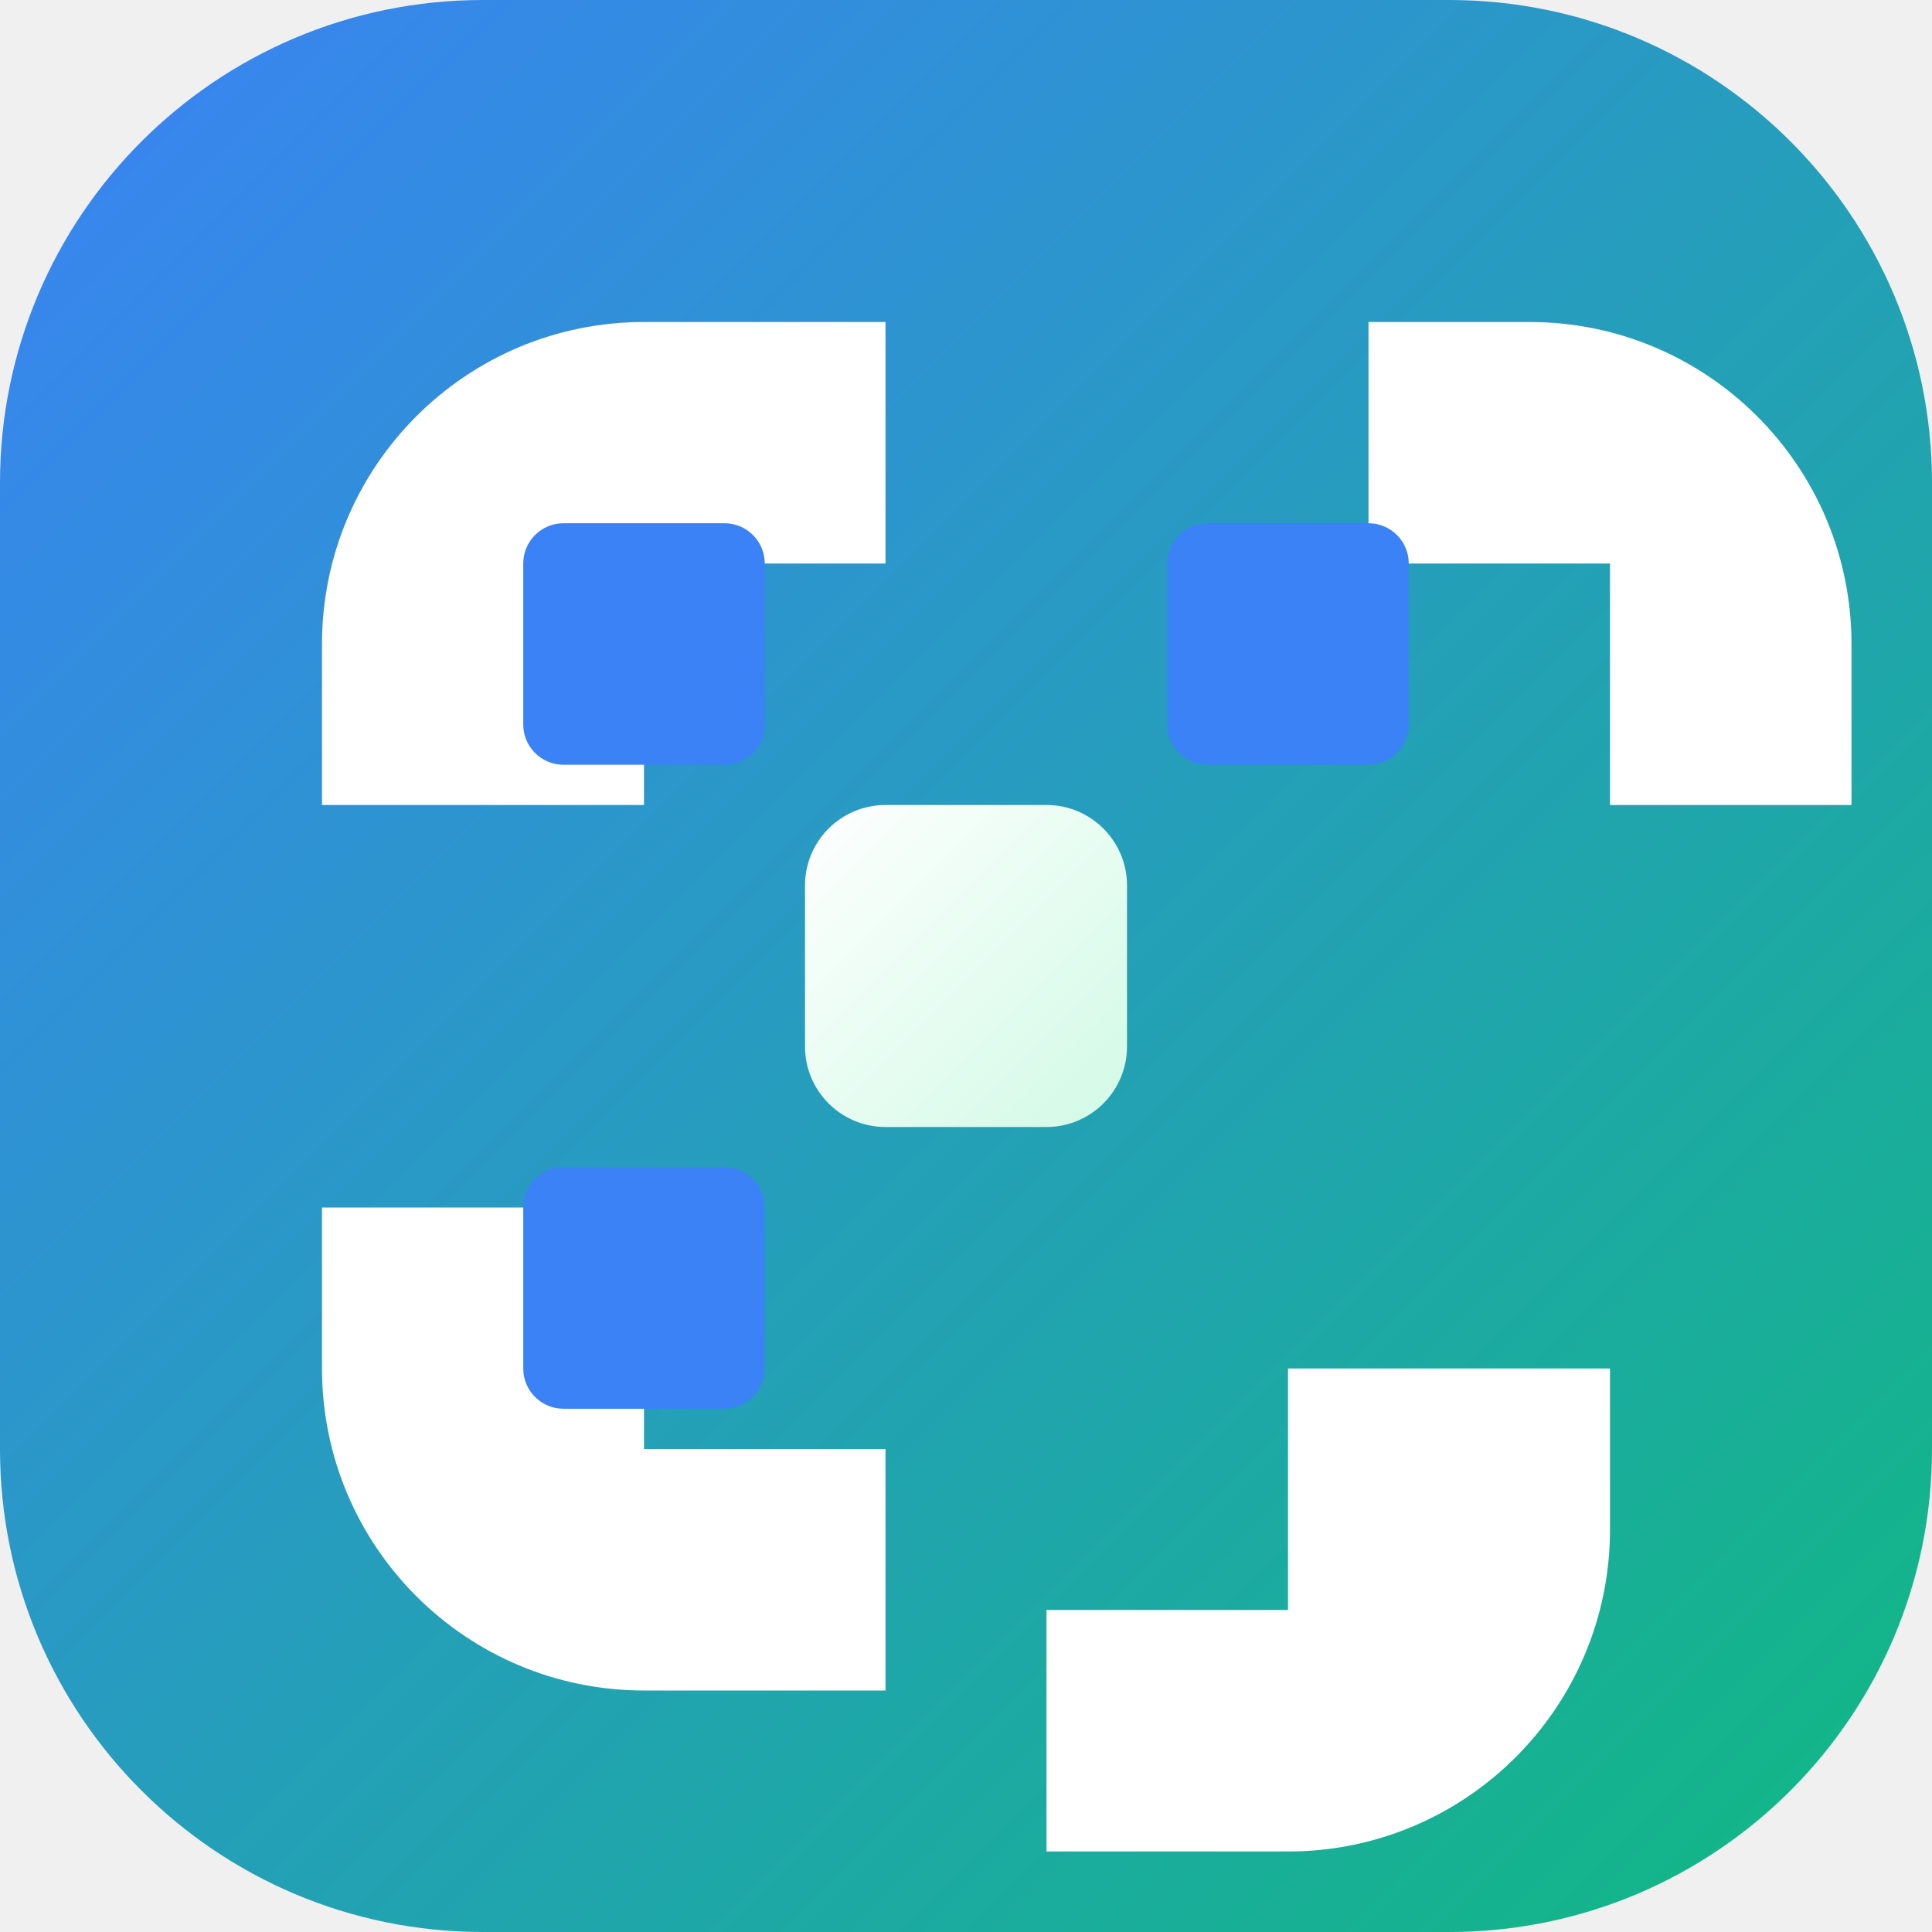
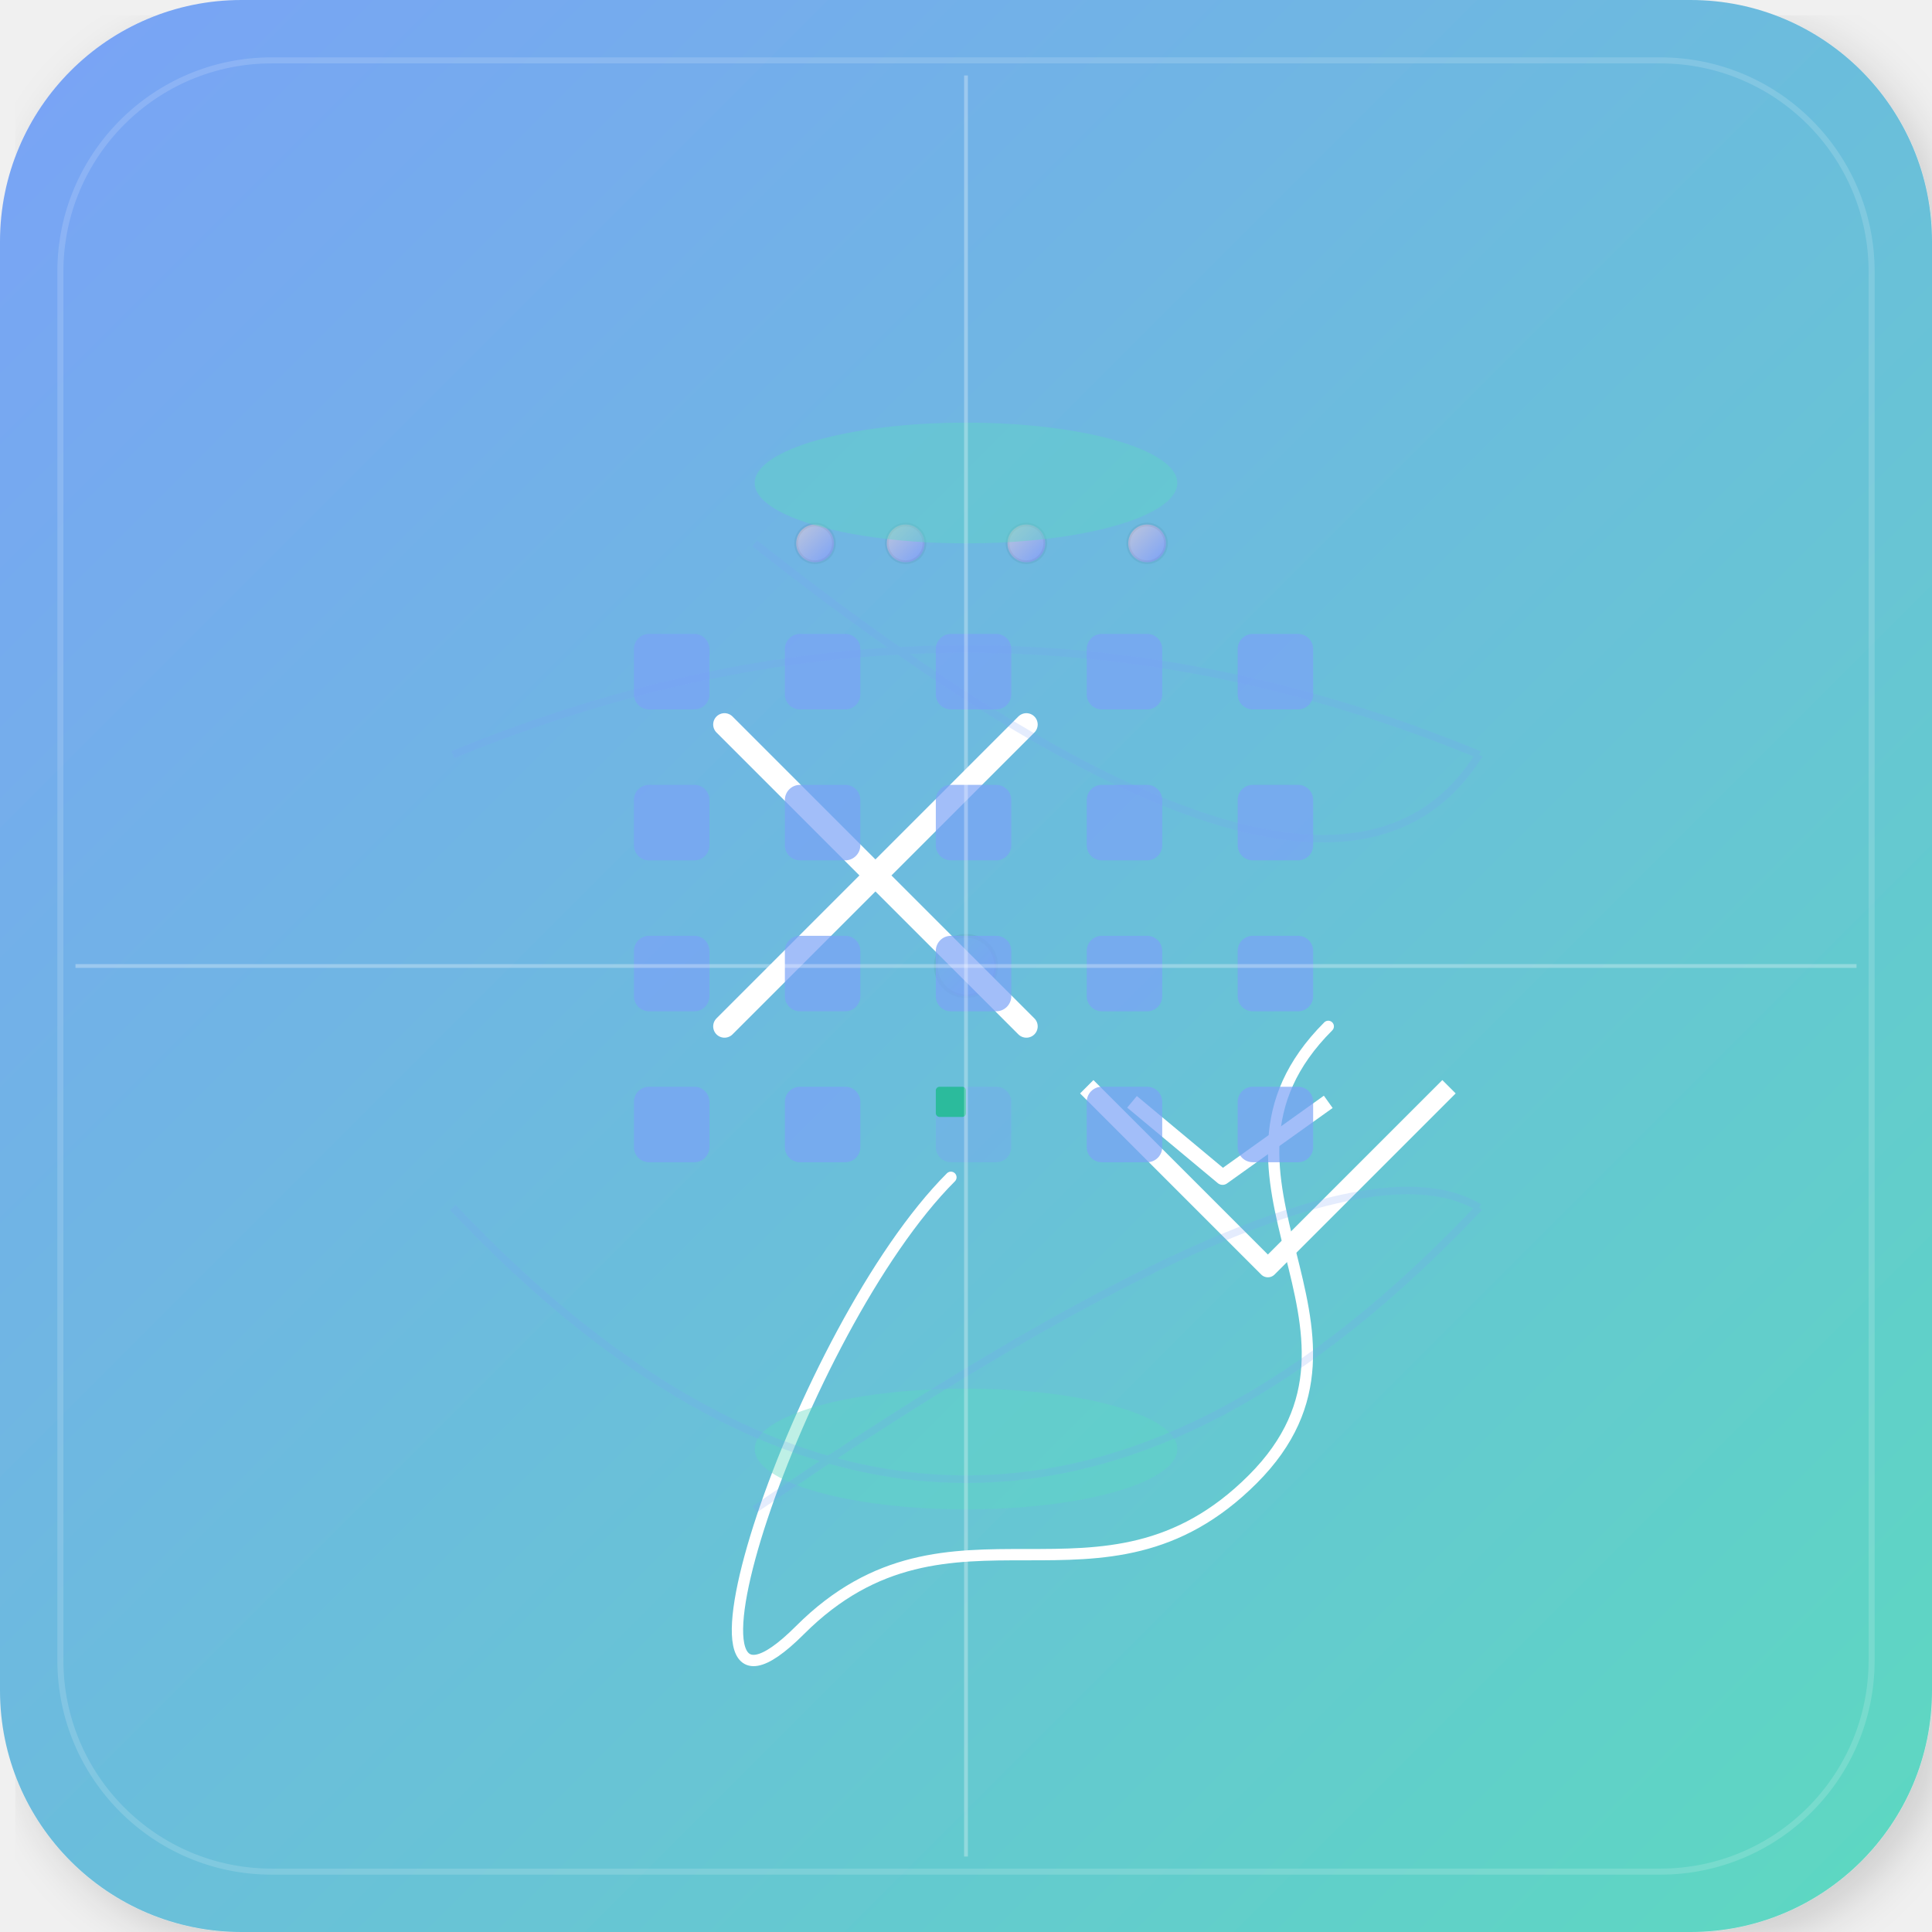
- <svg xmlns="http://www.w3.org/2000/svg" width="256" height="256" viewBox="0 0 24 24" role="img" aria-label="QRtist logo">
+ <svg xmlns="http://www.w3.org/2000/svg" width="256" height="256" viewBox="0 0 256 256" role="img" aria-label="QRtist logo">
  <defs>
-     <linearGradient id="bg" x1="0" y1="0" x2="1" y2="1">
-       <stop offset="0%" stop-color="#3b82f6" />
-       <stop offset="100%" stop-color="#10b981" />
+     <linearGradient id="bgGradient" x1="0%" y1="0%" x2="100%" y2="100%">
+       <stop offset="0%" stop-color="#7aa2f7" />
+       <stop offset="100%" stop-color="#5cd9c0" />
    </linearGradient>
-     <linearGradient id="spark" x1="0" y1="0" x2="1" y2="1">
-       <stop offset="0%" stop-color="#ffffff" />
-       <stop offset="100%" stop-color="#d1fae5" />
+     <linearGradient id="accentGradient" x1="0%" y1="0%" x2="100%" y2="100%">
+       <stop offset="0%" stop-color="#5cd9c0" />
+       <stop offset="100%" stop-color="#7aa2f7" />
    </linearGradient>
+     <linearGradient id="secondaryGradient" x1="0%" y1="0%" x2="100%" y2="100%">
+       <stop offset="0%" stop-color="#bec6dc" />
+       <stop offset="100%" stop-color="#7aa2f7" />
+     </linearGradient>
+     <filter id="softShadow">
+       <feDropShadow dx="2" dy="2" stdDeviation="3" flood-opacity="0.15" />
+     </filter>
  </defs>
-   <rect width="24" height="24" rx="6" fill="url(#bg)" />
-   <g fill="white">
-     <path d="M4 8a4 4 0 0 1 4-4h3v3H8v3H4V8Z" />
-     <path d="M20 4h-3v3h3v3h3V8a4 4 0 0 0-4-4Z" />
-     <path d="M4 20v-3a4 4 0 0 0 4 4h3v-3H8v-3H4Z" />
-     <path d="M20 16v3a4 4 0 0 1-4 4h-3v-3h3v-3h4Z" />
+   <rect width="256" height="256" rx="32" fill="url(#bgGradient)" filter="url(#softShadow)" />
+   <g fill="white" stroke="rgba(0,0,0,0.05)" stroke-width="0.5">
+     <circle cx="128" cy="128" r="4" fill="url(#accentGradient)" />
+     <path d="M96 96 L136 136 M136 96 L96 136" stroke="white" stroke-width="3" fill="none" stroke-linecap="round" />
+     <circle cx="120" cy="72" r="2.5" fill="url(#secondaryGradient)" />
+     <circle cx="136" cy="72" r="2.5" fill="url(#secondaryGradient)" />
+     <circle cx="152" cy="72" r="2.5" fill="url(#secondaryGradient)" />
+     <circle cx="108" cy="72" r="2.5" fill="url(#secondaryGradient)" />
+     <path d="M144 144 L168 168 L192 144" fill="none" stroke="white" stroke-width="2.5" stroke-linejoin="round" />
+     <path d="M150 146 L162 156 L176 146" fill="none" stroke="white" stroke-width="2" stroke-linejoin="round" />
+     <path d="M176 136 C156 156, 186 176, 166 196 C146 216, 126 196, 106 216 C86 236, 106 176, 126 156" fill="none" stroke="white" stroke-width="1.5" stroke-linecap="round" />
  </g>
-   <g fill="#3b82f6">
-     <rect x="6.5" y="6.5" width="3" height="3" rx="0.5" />
-     <rect x="14.5" y="6.5" width="3" height="3" rx="0.5" />
-     <rect x="6.5" y="14.5" width="3" height="3" rx="0.5" />
+   <g fill="#7aa2f7" opacity="0.7">
+     <rect x="84" y="84" width="10" height="10" rx="2" />
+     <rect x="104" y="84" width="10" height="10" rx="2" />
+     <rect x="124" y="84" width="10" height="10" rx="2" />
+     <rect x="144" y="84" width="10" height="10" rx="2" />
+     <rect x="164" y="84" width="10" height="10" rx="2" />
+     <rect x="84" y="104" width="10" height="10" rx="2" />
+     <rect x="104" y="104" width="10" height="10" rx="2" />
+     <rect x="124" y="104" width="10" height="10" rx="2" />
+     <rect x="144" y="104" width="10" height="10" rx="2" />
+     <rect x="164" y="104" width="10" height="10" rx="2" />
+     <rect x="84" y="124" width="10" height="10" rx="2" />
+     <rect x="104" y="124" width="10" height="10" rx="2" />
+     <rect x="124" y="124" width="10" height="10" rx="2" />
+     <rect x="144" y="124" width="10" height="10" rx="2" />
+     <rect x="164" y="124" width="10" height="10" rx="2" />
+     <rect x="84" y="144" width="10" height="10" rx="2" />
+     <rect x="104" y="144" width="10" height="10" rx="2" />
+     <rect x="124" y="144" width="10" height="10" rx="2" opacity="0.5" />
+     <rect x="144" y="144" width="10" height="10" rx="2" />
+     <rect x="164" y="144" width="10" height="10" rx="2" />
+     <rect x="124" y="144" width="4" height="4" rx="0.5" fill="#10b981" />
  </g>
-   <rect x="10" y="10" width="4" height="4" rx="1" fill="url(#spark)" />
+   <g fill="#5cd9c0" opacity="0.4">
+     <ellipse cx="128" cy="64" rx="28" ry="8" />
+     <ellipse cx="128" cy="192" rx="28" ry="8" />
+   </g>
+   <g stroke="#7aa2f7" stroke-width="1" opacity="0.2">
+     <path d="M60 100 Q128 72, 196 100" fill="none" />
+     <path d="M60 160 Q128 232, 196 160" fill="none" />
+     <path d="M100 72 Q176 132, 196 100" fill="none" />
+     <path d="M100 200 Q176 148, 196 160" fill="none" />
+   </g>
+   <path d="M10 128 L246 128" stroke="white" stroke-width="0.5" opacity="0.3" />
+   <path d="M128 10 L128 246" stroke="white" stroke-width="0.5" opacity="0.3" />
+   <rect x="8" y="8" width="240" height="240" rx="28" fill="none" stroke="white" stroke-width="0.8" opacity="0.15" />
</svg>
